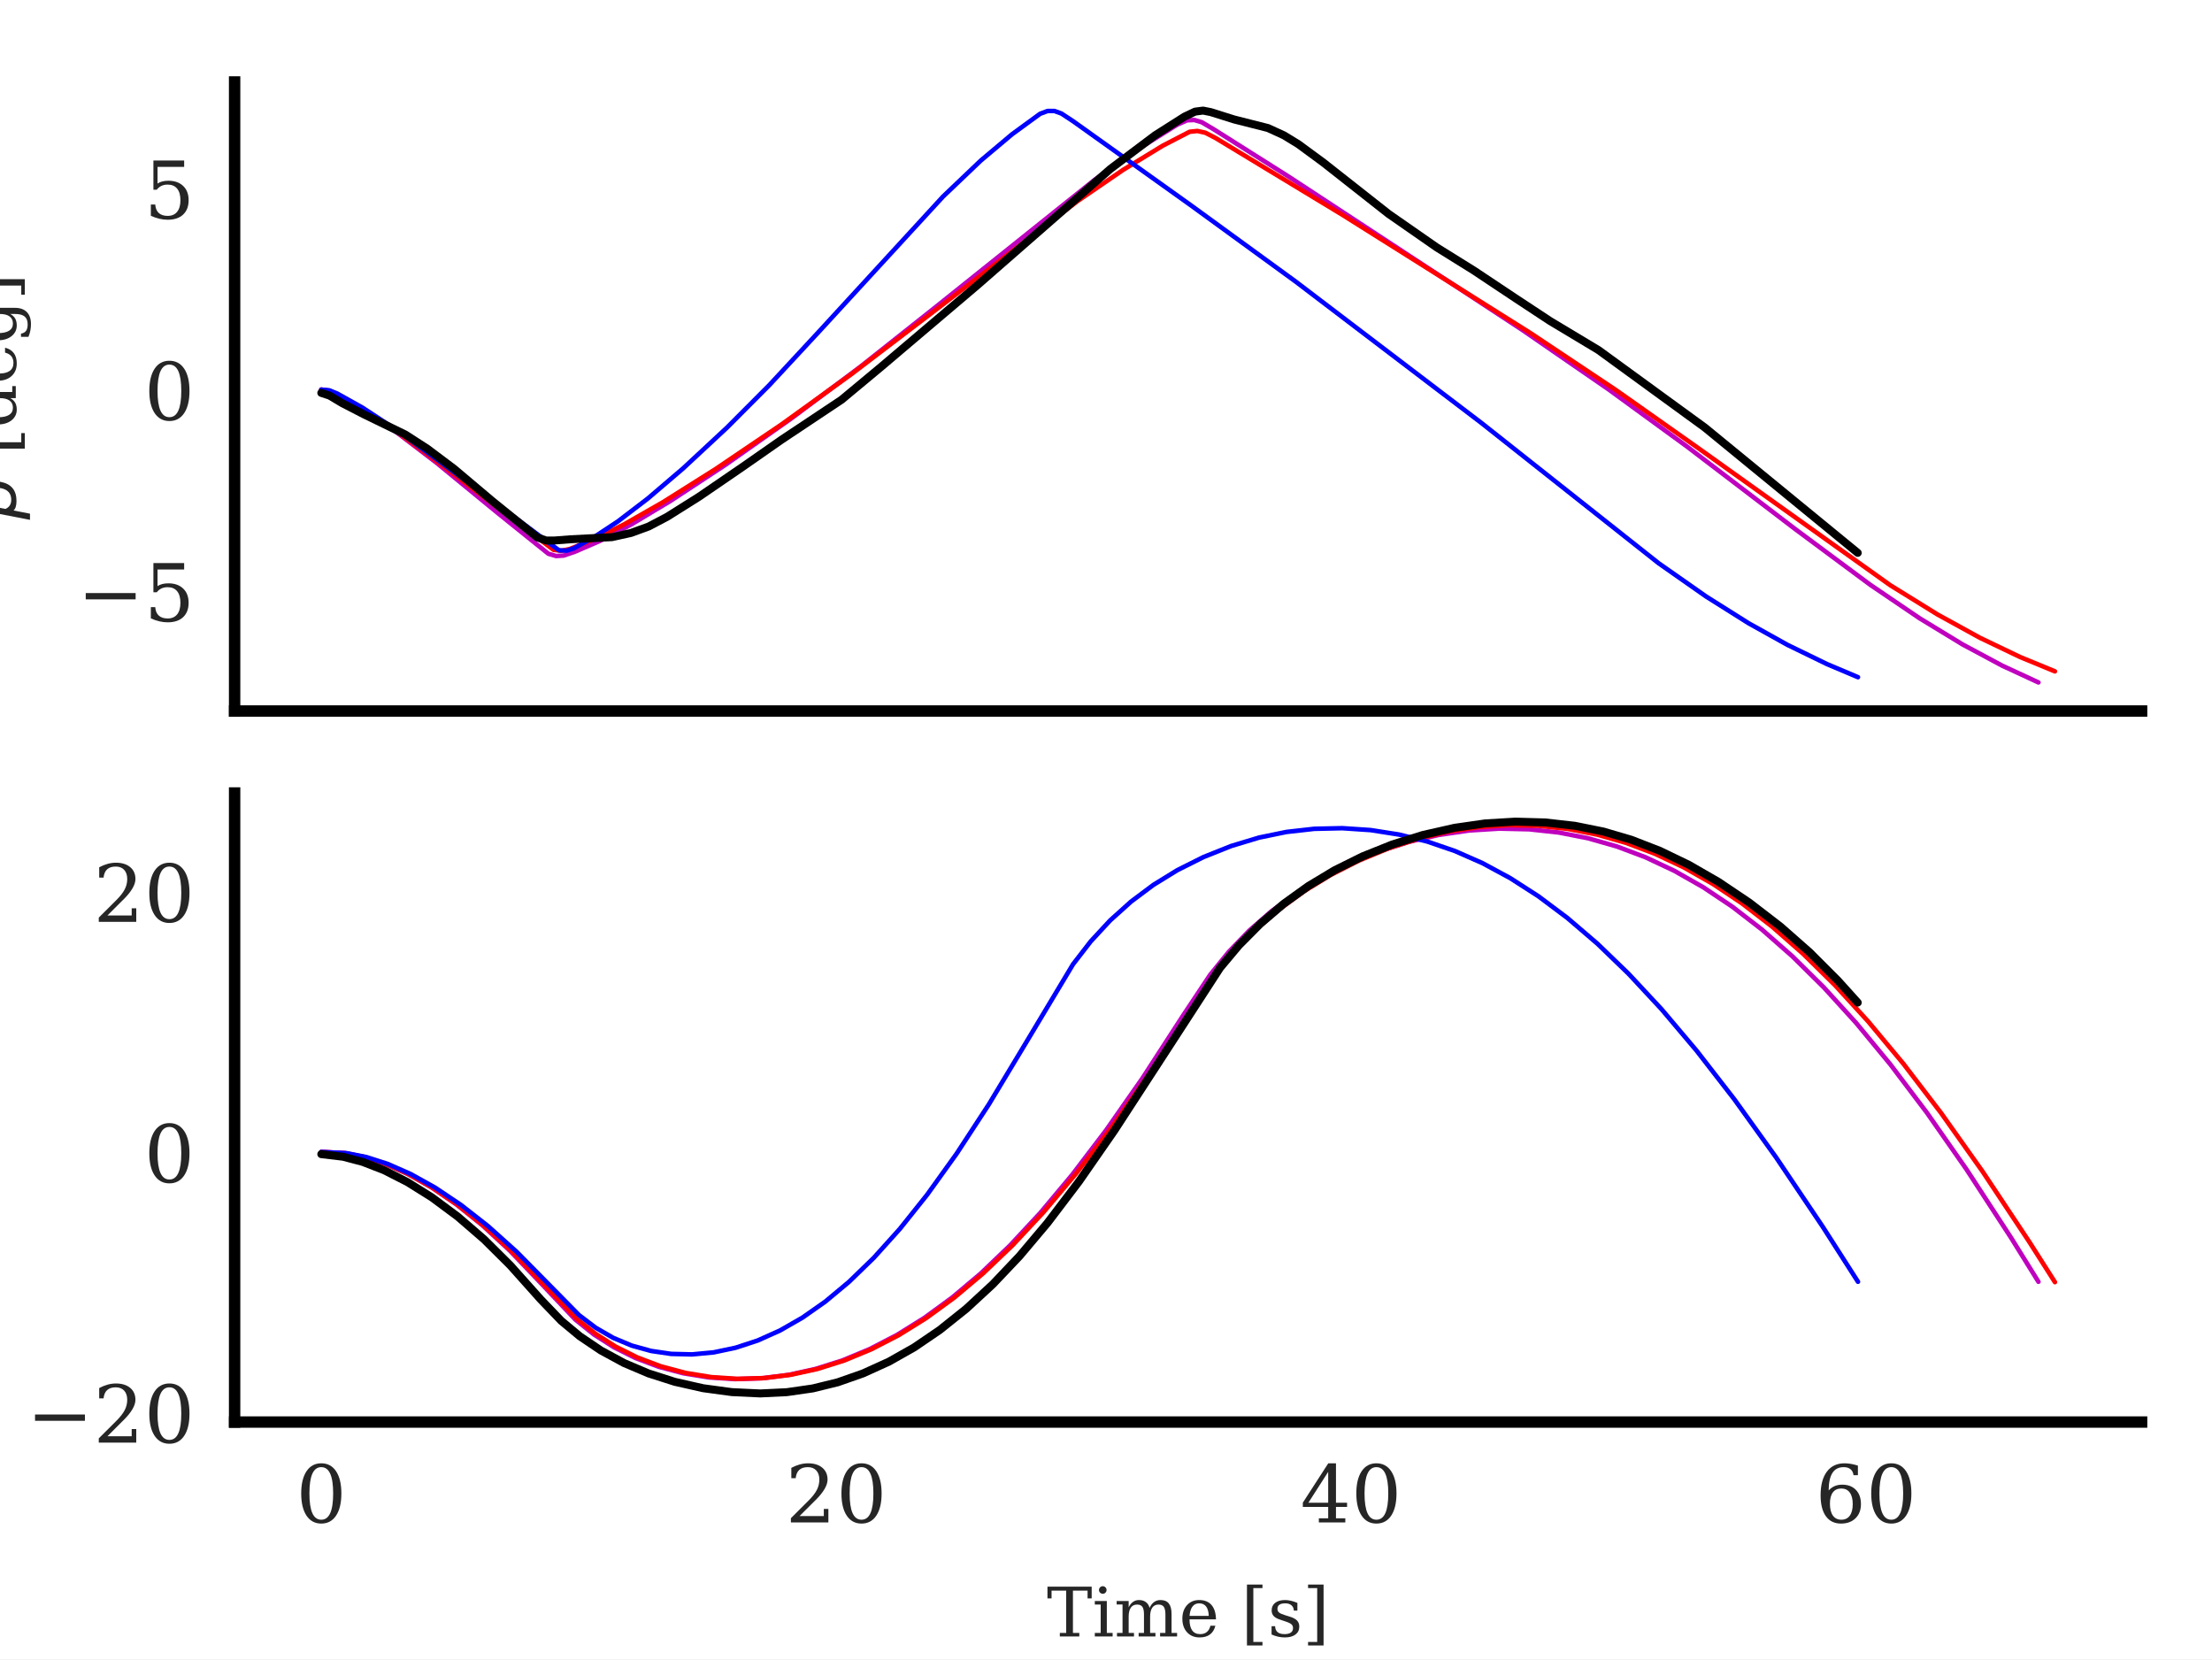
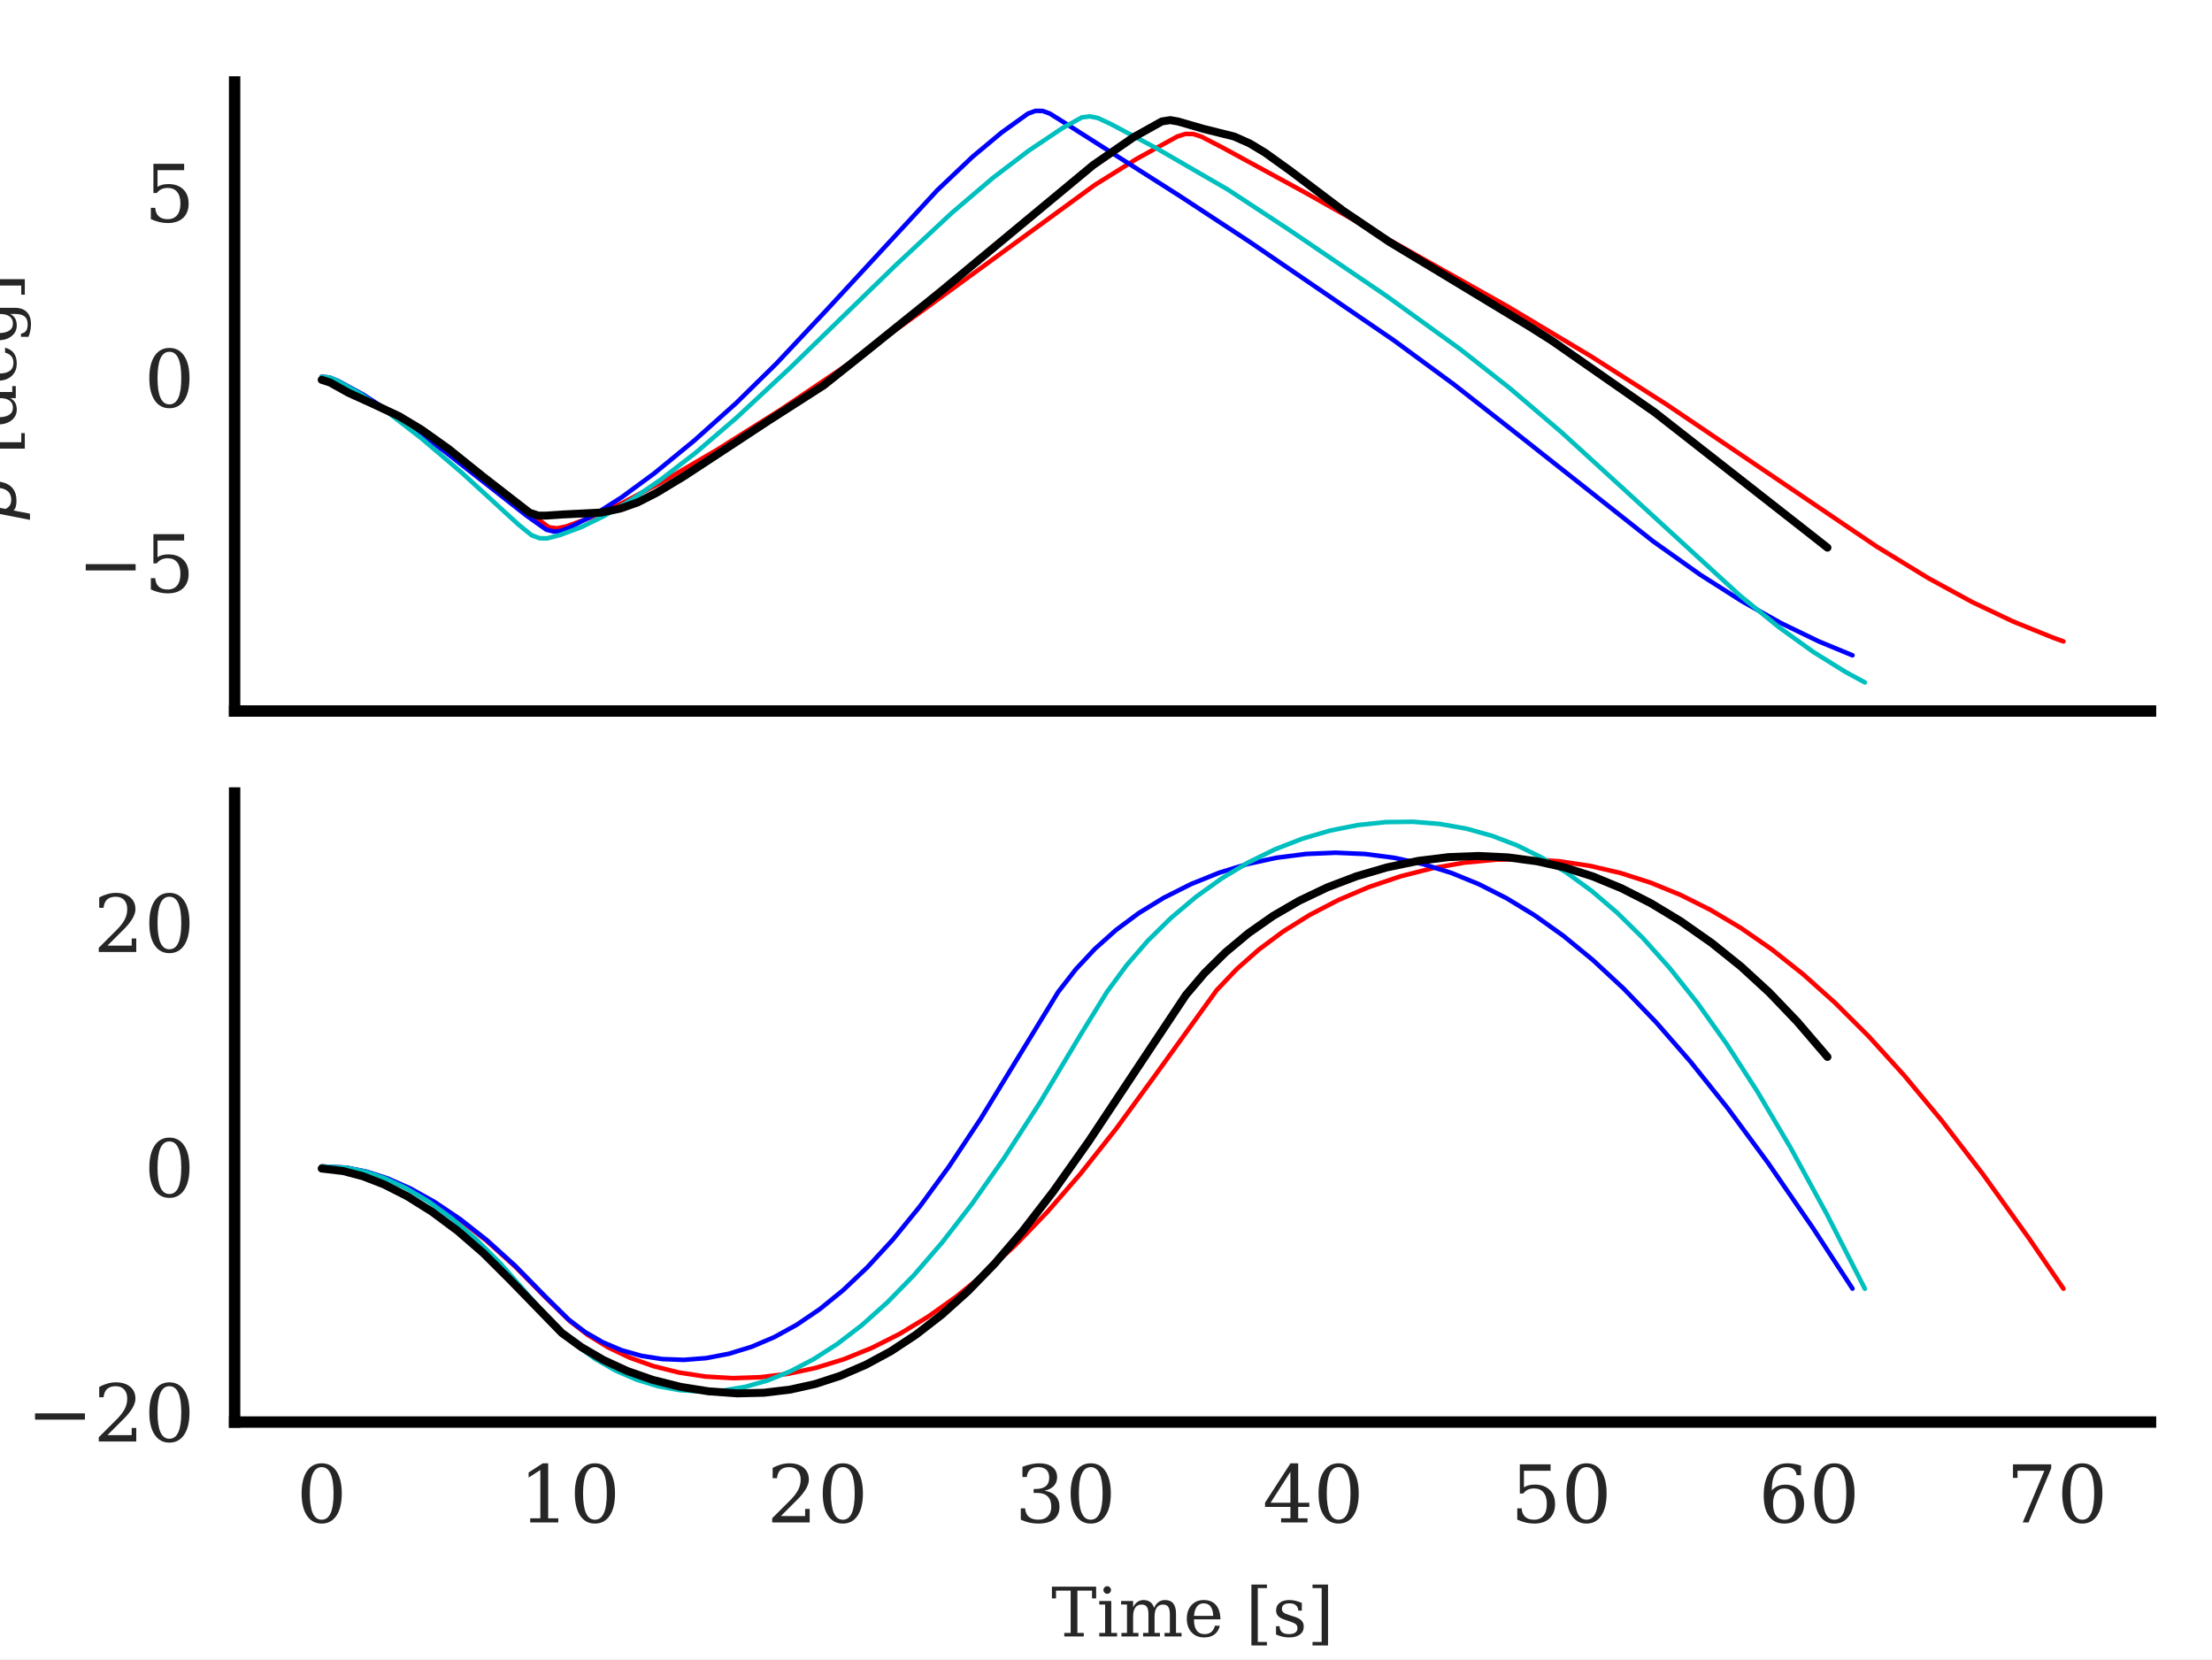
<svg xmlns="http://www.w3.org/2000/svg" xmlns:xlink="http://www.w3.org/1999/xlink" width="194.31pt" height="145.749pt" viewBox="0 0 194.31 145.749" version="1.1">
  <defs>
    <style type="text/css">*{stroke-linejoin: round; stroke-linecap: butt}</style>
  </defs>
  <g id="figure_1">
    <g id="patch_1">
      <path d="M 0 145.749  L 194.31 145.749  L 194.31 0  L 0 0  z " style="fill: #ffffff" />
    </g>
    <g id="axes_1">
      <g id="patch_2">
-         <path d="M 20.61 62.454  L 188.127 62.454  L 188.127 7.2  L 20.61 7.2  z " style="fill: #ffffff" />
+         <path d="M 20.61 62.454  L 188.91 62.454  L 188.91 7.2  L 20.61 7.2  z " style="fill: #ffffff" />
      </g>
      <g id="matplotlib.axis_1">
        <g id="xtick_1">
          <g id="line2d_1" />
        </g>
        <g id="xtick_2">
          <g id="line2d_2" />
        </g>
        <g id="xtick_3">
          <g id="line2d_3" />
        </g>
        <g id="xtick_4">
          <g id="line2d_4" />
        </g>
+         <g id="xtick_5">
+           <g id="line2d_5" />
+         </g>
+         <g id="xtick_6">
+           <g id="line2d_6" />
+         </g>
+         <g id="xtick_7">
+           <g id="line2d_7" />
+         </g>
+         <g id="xtick_8">
+           <g id="line2d_8" />
+         </g>
      </g>
      <g id="matplotlib.axis_2">
        <g id="ytick_1">
-           <g id="line2d_5" />
+           <g id="line2d_9" />
          <g id="text_1">
-             <g style="fill: #262626" transform="translate(6.790469 54.56415) scale(0.07 -0.07)">
+             <g style="fill: #262626" transform="translate(6.790469 52.02227) scale(0.07 -0.07)">
              <defs>
                <path id="DejaVuSerif-2212" d="M 678 2259  L 4684 2259  L 4684 1753  L 678 1753  L 678 2259  z " transform="scale(0.015625)" />
                <path id="DejaVuSerif-35" d="M 3219 4666  L 3219 4153  L 1081 4153  L 1081 2816  Q 1244 2928 1461 2984  Q 1678 3041 1947 3041  Q 2703 3041 3140 2622  Q 3578 2203 3578 1478  Q 3578 738 3136 323  Q 2694 -91 1894 -91  Q 1572 -91 1234 -12  Q 897 66 544 225  L 544 1131  L 897 1131  Q 925 688 1179 453  Q 1434 219 1894 219  Q 2388 219 2653 544  Q 2919 869 2919 1478  Q 2919 2084 2655 2407  Q 2391 2731 1894 2731  Q 1613 2731 1398 2631  Q 1184 2531 1019 2322  L 750 2322  L 750 4666  L 3219 4666  z " transform="scale(0.015625)" />
              </defs>
              <use xlink:href="#DejaVuSerif-2212" />
              <use xlink:href="#DejaVuSerif-35" x="83.789" />
            </g>
          </g>
        </g>
        <g id="ytick_2">
-           <g id="line2d_6" />
+           <g id="line2d_10" />
          <g id="text_2">
-             <g style="fill: #262626" transform="translate(12.65625 36.88309) scale(0.07 -0.07)">
+             <g style="fill: #262626" transform="translate(12.65625 35.75789) scale(0.07 -0.07)">
              <defs>
                <path id="DejaVuSerif-30" d="M 2034 219  Q 2513 219 2750 744  Q 2988 1269 2988 2328  Q 2988 3391 2750 3916  Q 2513 4441 2034 4441  Q 1556 4441 1318 3916  Q 1081 3391 1081 2328  Q 1081 1269 1318 744  Q 1556 219 2034 219  z M 2034 -91  Q 1275 -91 848 546  Q 422 1184 422 2328  Q 422 3475 848 4112  Q 1275 4750 2034 4750  Q 2797 4750 3222 4112  Q 3647 3475 3647 2328  Q 3647 1184 3222 546  Q 2797 -91 2034 -91  z " transform="scale(0.015625)" />
              </defs>
              <use xlink:href="#DejaVuSerif-30" />
            </g>
          </g>
        </g>
        <g id="ytick_3">
-           <g id="line2d_7" />
+           <g id="line2d_11" />
          <g id="text_3">
-             <g style="fill: #262626" transform="translate(12.65625 19.20203) scale(0.07 -0.07)">
+             <g style="fill: #262626" transform="translate(12.65625 19.4935) scale(0.07 -0.07)">
              <use xlink:href="#DejaVuSerif-35" />
            </g>
          </g>
        </g>
        <g id="text_4">
          <g style="fill: #262626" transform="translate(1.410469 45.65718) rotate(-90) scale(0.06 -0.06)">
            <defs>
              <path id="DejaVuSans-Oblique-3b2" d="M 872 216  L 572 -1331  L -6 -1331  L 928 3478  Q 1206 4903 2538 4903  Q 3888 4903 3659 3700  Q 3503 2844 2894 2531  Q 3713 2250 3553 1416  Q 3272 -69 1759 -66  Q 1097 -63 872 216  z M 1019 966  Q 1259 422 1875 425  Q 2775 425 2966 1406  Q 3138 2288 1675 2219  L 1778 2750  Q 2909 2731 3106 3750  Q 3241 4438 2509 4434  Q 1691 4434 1503 3459  L 1019 966  z " transform="scale(0.015625)" />
              <path id="DejaVuSerif-20" transform="scale(0.015625)" />
              <path id="DejaVuSerif-5b" d="M 550 4863  L 2003 4863  L 2003 4531  L 1147 4531  L 1147 -513  L 2003 -513  L 2003 -844  L 550 -844  L 550 4863  z " transform="scale(0.015625)" />
              <path id="DejaVuSerif-64" d="M 3359 331  L 3909 331  L 3909 0  L 2784 0  L 2784 519  Q 2616 206 2355 57  Q 2094 -91 1709 -91  Q 1097 -91 708 395  Q 319 881 319 1663  Q 319 2444 706 2928  Q 1094 3413 1709 3413  Q 2094 3413 2355 3264  Q 2616 3116 2784 2803  L 2784 4531  L 2241 4531  L 2241 4863  L 3359 4863  L 3359 331  z M 2784 1497  L 2784 1825  Q 2784 2422 2554 2737  Q 2325 3053 1888 3053  Q 1444 3053 1217 2703  Q 991 2353 991 1663  Q 991 975 1217 622  Q 1444 269 1888 269  Q 2325 269 2554 583  Q 2784 897 2784 1497  z " transform="scale(0.015625)" />
              <path id="DejaVuSerif-65" d="M 3469 1600  L 991 1600  L 991 1575  Q 991 903 1244 561  Q 1497 219 1991 219  Q 2369 219 2611 417  Q 2853 616 2950 1006  L 3413 1006  Q 3275 459 2904 184  Q 2534 -91 1931 -91  Q 1203 -91 761 389  Q 319 869 319 1663  Q 319 2450 753 2931  Q 1188 3413 1894 3413  Q 2647 3413 3050 2948  Q 3453 2484 3469 1600  z M 2791 1931  Q 2772 2513 2545 2808  Q 2319 3103 1894 3103  Q 1497 3103 1269 2806  Q 1041 2509 991 1931  L 2791 1931  z " transform="scale(0.015625)" />
              <path id="DejaVuSerif-67" d="M 3359 2988  L 3359 72  Q 3359 -644 2965 -1033  Q 2572 -1422 1844 -1422  Q 1516 -1422 1216 -1362  Q 916 -1303 641 -1184  L 641 -488  L 941 -488  Q 997 -813 1206 -963  Q 1416 -1113 1806 -1113  Q 2313 -1113 2548 -827  Q 2784 -541 2784 72  L 2784 519  Q 2616 206 2355 57  Q 2094 -91 1709 -91  Q 1097 -91 708 395  Q 319 881 319 1663  Q 319 2444 706 2928  Q 1094 3413 1709 3413  Q 2094 3413 2355 3264  Q 2616 3116 2784 2803  L 2784 3322  L 3909 3322  L 3909 2988  L 3359 2988  z M 2784 1825  Q 2784 2422 2554 2737  Q 2325 3053 1888 3053  Q 1444 3053 1217 2703  Q 991 2353 991 1663  Q 991 975 1217 622  Q 1444 269 1888 269  Q 2325 269 2554 583  Q 2784 897 2784 1497  L 2784 1825  z " transform="scale(0.015625)" />
              <path id="DejaVuSerif-5d" d="M 1947 4863  L 1947 -844  L 494 -844  L 494 -513  L 1350 -513  L 1350 4531  L 494 4531  L 494 4863  L 1947 4863  z " transform="scale(0.015625)" />
            </defs>
            <use xlink:href="#DejaVuSans-Oblique-3b2" transform="translate(0 0.390625)" />
            <use xlink:href="#DejaVuSerif-20" transform="translate(63.81836 0.390625)" />
            <use xlink:href="#DejaVuSerif-5b" transform="translate(95.60547 0.390625)" />
            <use xlink:href="#DejaVuSerif-64" transform="translate(134.6191 0.390625)" />
            <use xlink:href="#DejaVuSerif-65" transform="translate(198.6328 0.390625)" />
            <use xlink:href="#DejaVuSerif-67" transform="translate(257.8125 0.390625)" />
            <use xlink:href="#DejaVuSerif-5d" transform="translate(321.8262 0.390625)" />
          </g>
        </g>
      </g>
-       <g id="line2d_8">
-         <path d="M 28.224 34.224  L 28.925 34.335  L 29.762 34.719  L 32.001 36.032  L 34.783 37.933  L 38.356 40.657  L 43.716 45.054  L 48.171 48.639  L 48.849 48.839  L 49.505 48.8  L 50.477 48.473  L 52.694 47.516  L 55.43 46.078  L 58.981 43.947  L 63.752 40.811  L 69.542 36.735  L 75.602 32.195  L 82.251 26.925  L 96.182 15.775  L 100.026 13.063  L 103.419 10.946  L 104.278 10.567  L 104.911 10.538  L 105.567 10.737  L 106.585 11.335  L 113.324 15.593  L 133.722 28.977  L 141.298 34.197  L 148.151 39.191  L 157.717 46.487  L 164.298 51.372  L 168.617 54.302  L 172.394 56.602  L 175.877 58.467  L 179.065 59.943  L 179.065 59.943  " clip-path="url(#pccfdd4df72)" style="fill: none; stroke: #bf00bf; stroke-width: 0.4; stroke-linecap: round" />
-       </g>
-       <g id="line2d_9">
-         <path d="M 28.224 34.224  L 28.948 34.332  L 29.74 34.691  L 32.046 36.033  L 35.009 38.029  L 39.034 41.029  L 48.623 48.296  L 49.301 48.377  L 50.025 48.23  L 52.173 47.373  L 54.797 46.077  L 58.212 44.127  L 62.848 41.209  L 68.637 37.293  L 74.788 32.863  L 81.708 27.592  L 94.644 17.671  L 98.647 14.929  L 102.13 12.803  L 104.504 11.574  L 105.183 11.505  L 105.884 11.659  L 106.788 12.127  L 117.937 18.879  L 134.514 29.303  L 141.954 34.264  L 149.101 39.304  L 166.039 51.4  L 170.2 53.975  L 173.932 56.027  L 177.46 57.714  L 180.513 58.971  L 180.513 58.971  " clip-path="url(#pccfdd4df72)" style="fill: none; stroke: #ff0000; stroke-width: 0.4; stroke-linecap: round" />
-       </g>
-       <g id="line2d_10">
-         <path d="M 28.224 34.224  L 28.925 34.284  L 29.627 34.57  L 31.843 35.808  L 34.692 37.673  L 38.695 40.588  L 49.098 48.337  L 49.754 48.37  L 50.387 48.174  L 52.06 47.26  L 54.277 45.8  L 56.9 43.795  L 59.998 41.151  L 63.865 37.555  L 67.574 33.834  L 72.007 29.055  L 82.839 17.266  L 86.164 14.097  L 88.9 11.795  L 91.365 9.996  L 92.021 9.75  L 92.631 9.751  L 93.242 9.973  L 94.26 10.643  L 104.595 18.022  L 113.821 24.737  L 130.149 37.163  L 145.708 49.479  L 149.869 52.393  L 153.601 54.743  L 157.016 56.644  L 160.498 58.336  L 163.212 59.482  L 163.212 59.482  " clip-path="url(#pccfdd4df72)" style="fill: none; stroke: #0000ff; stroke-width: 0.4; stroke-linecap: round" />
+       <g id="line2d_12">
+         <path d="M 28.26 33.098  L 29 33.21  L 29.85 33.59  L 32.201 34.907  L 35.207 36.858  L 39.301 39.802  L 48.229 46.324  L 48.926 46.408  L 49.71 46.252  L 51.865 45.465  L 54.566 44.234  L 58.159 42.333  L 62.971 39.52  L 68.611 35.966  L 74.426 32.04  L 80.719 27.514  L 96.18 16.241  L 99.838 13.959  L 103.41 11.993  L 104.128 11.764  L 104.825 11.773  L 105.544 12.006  L 107.417 12.977  L 114.603 16.89  L 132.437 26.92  L 139.82 31.334  L 146.374 35.513  L 153.756 40.501  L 164.862 48.014  L 169.392 50.783  L 173.246 52.884  L 176.817 54.582  L 180.302 55.993  L 181.26 56.339  L 181.26 56.339  " clip-path="url(#p887fe03a54)" style="fill: none; stroke: #ff0000; stroke-width: 0.4; stroke-linecap: round" />
+       </g>
+       <g id="line2d_13">
+         <path d="M 28.26 33.098  L 28.957 33.159  L 29.697 33.461  L 31.918 34.671  L 34.728 36.484  L 38.974 39.585  L 46.269 45.306  L 47.989 46.523  L 48.664 46.692  L 49.296 46.628  L 50.189 46.261  L 52.192 45.217  L 54.587 43.695  L 57.462 41.585  L 60.99 38.695  L 64.67 35.401  L 68.198 31.935  L 72.466 27.388  L 82.33 16.712  L 85.423 13.777  L 87.992 11.634  L 90.3 9.979  L 90.954 9.739  L 91.585 9.743  L 92.217 9.975  L 93.589 10.832  L 103.606 17.196  L 109.703 21.196  L 122.399 29.868  L 127.69 33.747  L 133.7 38.456  L 145.22 47.55  L 149.379 50.499  L 153.038 52.823  L 156.435 54.727  L 159.767 56.339  L 162.728 57.562  L 162.728 57.562  " clip-path="url(#p887fe03a54)" style="fill: none; stroke: #0000ff; stroke-width: 0.4; stroke-linecap: round" />
+       </g>
+       <g id="line2d_14">
+         <path d="M 28.26 33.098  L 28.935 33.159  L 29.654 33.46  L 31.701 34.624  L 34.118 36.26  L 37.014 38.496  L 40.564 41.52  L 45.55 46.083  L 46.704 47.016  L 47.401 47.278  L 48.055 47.291  L 49.187 46.995  L 51.06 46.302  L 53.085 45.311  L 55.437 43.918  L 58.072 42.108  L 61.142 39.742  L 64.692 36.697  L 69.439 32.281  L 78.628 23.342  L 83.615 18.696  L 87.23 15.618  L 90.344 13.249  L 93.327 11.252  L 95.048 10.306  L 95.744 10.222  L 96.441 10.366  L 97.552 10.883  L 101.537 12.994  L 107.852 16.649  L 113.057 20.066  L 121.832 26.024  L 128.278 30.68  L 132.612 34.089  L 137.141 37.948  L 142.367 42.713  L 152.842 52.312  L 156.304 55.122  L 159.309 57.28  L 162.097 59.01  L 163.817 59.943  L 163.817 59.943  " clip-path="url(#p887fe03a54)" style="fill: none; stroke: #00bfbf; stroke-width: 0.4; stroke-linecap: round" />
      </g>
      <g id="patch_3">
        <path d="M 20.61 62.454  L 20.61 7.2  " style="fill: none; stroke: #000000; stroke-linejoin: miter; stroke-linecap: square" />
      </g>
      <g id="patch_4">
-         <path d="M 20.61 62.454  L 188.127 62.454  " style="fill: none; stroke: #000000; stroke-linejoin: miter; stroke-linecap: square" />
+         <path d="M 20.61 62.454  L 188.91 62.454  " style="fill: none; stroke: #000000; stroke-linejoin: miter; stroke-linecap: square" />
      </g>
      <g id="legend_1" />
-       <g id="line2d_11">
-         <path d="M 28.224 34.511  L 28.948 34.748  L 30.079 35.422  L 31.978 36.401  L 35.597 38.162  L 37.519 39.401  L 39.894 41.185  L 43.263 44.027  L 47.198 47.205  L 47.967 47.475  L 48.668 47.479  L 50.093 47.37  L 53.757 47.182  L 55.43 46.813  L 56.99 46.242  L 58.596 45.398  L 61.4 43.635  L 65.267 40.987  L 68.637 38.635  L 73.929 35.111  L 77.48 32.156  L 85.892 25.019  L 97.539 14.84  L 101.474 11.881  L 104.052 10.244  L 104.979 9.805  L 105.68 9.713  L 106.359 9.848  L 108.417 10.495  L 111.379 11.245  L 112.781 11.886  L 114.048 12.661  L 116.241 14.273  L 121.985 18.794  L 126.214 21.736  L 129.471 23.763  L 133.157 26.217  L 136.165 28.199  L 140.417 30.751  L 149.756 37.553  L 163.122 48.505  L 163.19 48.563  L 163.19 48.563  " clip-path="url(#pccfdd4df72)" style="fill: none; stroke: #000000; stroke-width: 0.7; stroke-linecap: round" />
+       <g id="line2d_15">
+         <path d="M 28.26 33.363  L 29 33.601  L 30.59 34.494  L 32.681 35.444  L 35.076 36.567  L 37.014 37.731  L 39.388 39.419  L 42.415 41.852  L 46.508 45.029  L 47.271 45.288  L 47.967 45.289  L 49.448 45.189  L 52.824 45.021  L 54.5 44.667  L 56.025 44.126  L 57.658 43.293  L 60.031 41.864  L 64.147 39.166  L 67.522 36.945  L 72.357 33.849  L 75.841 31.076  L 82.613 25.628  L 96.028 14.501  L 99.577 12.052  L 102.06 10.668  L 102.8 10.551  L 103.475 10.669  L 105.74 11.324  L 108.418 11.992  L 109.79 12.604  L 111.118 13.405  L 113.318 14.984  L 118 18.522  L 122.072 21.267  L 126.013 23.636  L 134.376 28.695  L 136.357 29.949  L 145.351 36.212  L 158.242 46.306  L 160.529 48.104  L 160.529 48.104  " clip-path="url(#p887fe03a54)" style="fill: none; stroke: #000000; stroke-width: 0.7; stroke-linecap: round" />
      </g>
    </g>
    <g id="axes_2">
      <g id="patch_5">
-         <path d="M 20.61 124.909  L 188.127 124.909  L 188.127 69.654  L 20.61 69.654  z " style="fill: #ffffff" />
+         <path d="M 20.61 124.909  L 188.91 124.909  L 188.91 69.654  L 20.61 69.654  z " style="fill: #ffffff" />
      </g>
      <g id="matplotlib.axis_3">
-         <g id="xtick_5">
-           <g id="line2d_12" />
+         <g id="xtick_9">
+           <g id="line2d_16" />
          <g id="text_5">
-             <g style="fill: #262626" transform="translate(25.99753 133.7276) scale(0.07 -0.07)">
+             <g style="fill: #262626" transform="translate(26.03311 133.7276) scale(0.07 -0.07)">
              <use xlink:href="#DejaVuSerif-30" />
            </g>
          </g>
        </g>
-         <g id="xtick_6">
-           <g id="line2d_13" />
+         <g id="xtick_10">
+           <g id="line2d_17" />
          <g id="text_6">
-             <g style="fill: #262626" transform="translate(69.00028 133.7276) scale(0.07 -0.07)">
+             <g style="fill: #262626" transform="translate(45.58245 133.7276) scale(0.07 -0.07)">
+               <defs>
+                 <path id="DejaVuSerif-31" d="M 909 0  L 909 331  L 1722 331  L 1722 4213  L 781 3603  L 781 4013  L 1919 4750  L 2350 4750  L 2350 331  L 3163 331  L 3163 0  L 909 0  z " transform="scale(0.015625)" />
+               </defs>
+               <use xlink:href="#DejaVuSerif-31" />
+               <use xlink:href="#DejaVuSerif-30" x="63.623" />
+             </g>
+           </g>
+         </g>
+         <g id="xtick_11">
+           <g id="line2d_18" />
+           <g id="text_7">
+             <g style="fill: #262626" transform="translate(67.35866 133.7276) scale(0.07 -0.07)">
              <defs>
                <path id="DejaVuSerif-32" d="M 819 3553  L 469 3553  L 469 4384  Q 803 4563 1142 4656  Q 1481 4750 1806 4750  Q 2534 4750 2956 4397  Q 3378 4044 3378 3438  Q 3378 2753 2422 1800  Q 2347 1728 2309 1691  L 1131 513  L 3078 513  L 3078 1088  L 3444 1088  L 3444 0  L 434 0  L 434 341  L 1850 1753  Q 2319 2222 2519 2614  Q 2719 3006 2719 3438  Q 2719 3909 2473 4175  Q 2228 4441 1797 4441  Q 1350 4441 1106 4219  Q 863 3997 819 3553  z " transform="scale(0.015625)" />
              </defs>
              <use xlink:href="#DejaVuSerif-32" />
              <use xlink:href="#DejaVuSerif-30" x="63.623" />
            </g>
          </g>
        </g>
-         <g id="xtick_7">
-           <g id="line2d_14" />
-           <g id="text_7">
-             <g style="fill: #262626" transform="translate(114.2299 133.7276) scale(0.07 -0.07)">
+         <g id="xtick_12">
+           <g id="line2d_19" />
+           <g id="text_8">
+             <g style="fill: #262626" transform="translate(89.13487 133.7276) scale(0.07 -0.07)">
+               <defs>
+                 <path id="DejaVuSerif-33" d="M 622 4469  Q 988 4606 1323 4678  Q 1659 4750 1953 4750  Q 2638 4750 3022 4454  Q 3406 4159 3406 3634  Q 3406 3213 3140 2930  Q 2875 2647 2388 2547  Q 2963 2466 3280 2130  Q 3597 1794 3597 1259  Q 3597 606 3158 257  Q 2719 -91 1894 -91  Q 1528 -91 1179 -12  Q 831 66 488 225  L 488 1131  L 838 1131  Q 869 681 1141 450  Q 1413 219 1906 219  Q 2384 219 2661 495  Q 2938 772 2938 1253  Q 2938 1803 2653 2086  Q 2369 2369 1819 2369  L 1522 2369  L 1522 2688  L 1678 2688  Q 2225 2688 2498 2914  Q 2772 3141 2772 3597  Q 2772 4006 2547 4223  Q 2322 4441 1900 4441  Q 1478 4441 1245 4241  Q 1013 4041 972 3647  L 622 3647  L 622 4469  z " transform="scale(0.015625)" />
+               </defs>
+               <use xlink:href="#DejaVuSerif-33" />
+               <use xlink:href="#DejaVuSerif-30" x="63.623" />
+             </g>
+           </g>
+         </g>
+         <g id="xtick_13">
+           <g id="line2d_20" />
+           <g id="text_9">
+             <g style="fill: #262626" transform="translate(110.9111 133.7276) scale(0.07 -0.07)">
              <defs>
                <path id="DejaVuSerif-34" d="M 2234 1581  L 2234 4063  L 641 1581  L 2234 1581  z M 3609 0  L 1484 0  L 1484 331  L 2234 331  L 2234 1247  L 197 1247  L 197 1588  L 2241 4750  L 2859 4750  L 2859 1581  L 3750 1581  L 3750 1247  L 2859 1247  L 2859 331  L 3609 331  L 3609 0  z " transform="scale(0.015625)" />
              </defs>
              <use xlink:href="#DejaVuSerif-34" />
              <use xlink:href="#DejaVuSerif-30" x="63.623" />
            </g>
          </g>
        </g>
-         <g id="xtick_8">
-           <g id="line2d_15" />
-           <g id="text_8">
-             <g style="fill: #262626" transform="translate(159.4595 133.7276) scale(0.07 -0.07)">
+         <g id="xtick_14">
+           <g id="line2d_21" />
+           <g id="text_10">
+             <g style="fill: #262626" transform="translate(132.6873 133.7276) scale(0.07 -0.07)">
+               <use xlink:href="#DejaVuSerif-35" />
+               <use xlink:href="#DejaVuSerif-30" x="63.623" />
+             </g>
+           </g>
+         </g>
+         <g id="xtick_15">
+           <g id="line2d_22" />
+           <g id="text_11">
+             <g style="fill: #262626" transform="translate(154.4635 133.7276) scale(0.07 -0.07)">
              <defs>
                <path id="DejaVuSerif-36" d="M 2094 219  Q 2534 219 2771 542  Q 3009 866 3009 1472  Q 3009 2078 2771 2401  Q 2534 2725 2094 2725  Q 1647 2725 1412 2412  Q 1178 2100 1178 1509  Q 1178 888 1415 553  Q 1653 219 2094 219  z M 1075 2569  Q 1288 2803 1556 2918  Q 1825 3034 2163 3034  Q 2859 3034 3264 2615  Q 3669 2197 3669 1472  Q 3669 763 3233 336  Q 2797 -91 2069 -91  Q 1278 -91 853 498  Q 428 1088 428 2181  Q 428 3406 931 4078  Q 1434 4750 2350 4750  Q 2597 4750 2869 4703  Q 3141 4656 3425 4563  L 3425 3794  L 3072 3794  Q 3034 4109 2831 4275  Q 2628 4441 2284 4441  Q 1678 4441 1381 3981  Q 1084 3522 1075 2569  z " transform="scale(0.015625)" />
              </defs>
              <use xlink:href="#DejaVuSerif-36" />
              <use xlink:href="#DejaVuSerif-30" x="63.623" />
            </g>
          </g>
        </g>
-         <g id="text_9">
-           <g style="fill: #262626" transform="translate(91.95363 143.7425) scale(0.06 -0.06)">
+         <g id="xtick_16">
+           <g id="line2d_23" />
+           <g id="text_12">
+             <g style="fill: #262626" transform="translate(176.2397 133.7276) scale(0.07 -0.07)">
+               <defs>
+                 <path id="DejaVuSerif-37" d="M 3609 4347  L 1784 0  L 1319 0  L 3059 4153  L 903 4153  L 903 3578  L 538 3578  L 538 4666  L 3609 4666  L 3609 4347  z " transform="scale(0.015625)" />
+               </defs>
+               <use xlink:href="#DejaVuSerif-37" />
+               <use xlink:href="#DejaVuSerif-30" x="63.623" />
+             </g>
+           </g>
+         </g>
+         <g id="text_13">
+           <g style="fill: #262626" transform="translate(92.34498 143.7425) scale(0.06 -0.06)">
            <defs>
              <path id="DejaVuSerif-54" d="M 1222 0  L 1222 331  L 1819 331  L 1819 4294  L 447 4294  L 447 3566  L 63 3566  L 63 4666  L 4206 4666  L 4206 3566  L 3822 3566  L 3822 4294  L 2450 4294  L 2450 331  L 3047 331  L 3047 0  L 1222 0  z " transform="scale(0.015625)" />
              <path id="DejaVuSerif-69" d="M 622 4353  Q 622 4497 726 4603  Q 831 4709 978 4709  Q 1122 4709 1226 4603  Q 1331 4497 1331 4353  Q 1331 4206 1228 4103  Q 1125 4000 978 4000  Q 831 4000 726 4103  Q 622 4206 622 4353  z M 1356 331  L 1900 331  L 1900 0  L 231 0  L 231 331  L 781 331  L 781 2988  L 231 2988  L 231 3322  L 1356 3322  L 1356 331  z " transform="scale(0.015625)" />
              <path id="DejaVuSerif-6d" d="M 3316 2675  Q 3481 3041 3739 3227  Q 3997 3413 4341 3413  Q 4863 3413 5119 3089  Q 5375 2766 5375 2113  L 5375 331  L 5894 331  L 5894 0  L 4300 0  L 4300 331  L 4800 331  L 4800 2047  Q 4800 2556 4650 2772  Q 4500 2988 4153 2988  Q 3769 2988 3567 2697  Q 3366 2406 3366 1850  L 3366 331  L 3866 331  L 3866 0  L 2291 0  L 2291 331  L 2791 331  L 2791 2069  Q 2791 2566 2641 2777  Q 2491 2988 2144 2988  Q 1759 2988 1557 2697  Q 1356 2406 1356 1850  L 1356 331  L 1856 331  L 1856 0  L 263 0  L 263 331  L 781 331  L 781 2994  L 231 2994  L 231 3322  L 1356 3322  L 1356 2731  Q 1516 3063 1762 3238  Q 2009 3413 2322 3413  Q 2709 3413 2968 3220  Q 3228 3028 3316 2675  z " transform="scale(0.015625)" />
              <path id="DejaVuSerif-73" d="M 359 184  L 359 959  L 691 959  Q 703 588 923 403  Q 1144 219 1575 219  Q 1963 219 2166 364  Q 2369 509 2369 788  Q 2369 1006 2220 1140  Q 2072 1275 1594 1428  L 1178 1569  Q 750 1706 558 1912  Q 366 2119 366 2438  Q 366 2894 700 3153  Q 1034 3413 1625 3413  Q 1888 3413 2178 3344  Q 2469 3275 2778 3144  L 2778 2419  L 2447 2419  Q 2434 2741 2221 2922  Q 2009 3103 1644 3103  Q 1281 3103 1095 2975  Q 909 2847 909 2591  Q 909 2381 1050 2254  Q 1191 2128 1613 1997  L 2069 1856  Q 2541 1709 2748 1489  Q 2956 1269 2956 922  Q 2956 450 2595 179  Q 2234 -91 1600 -91  Q 1278 -91 972 -22  Q 666 47 359 184  z " transform="scale(0.015625)" />
            </defs>
            <use xlink:href="#DejaVuSerif-54" />
            <use xlink:href="#DejaVuSerif-69" x="66.699" />
            <use xlink:href="#DejaVuSerif-6d" x="98.682" />
            <use xlink:href="#DejaVuSerif-65" x="193.506" />
            <use xlink:href="#DejaVuSerif-20" x="252.686" />
            <use xlink:href="#DejaVuSerif-5b" x="284.473" />
            <use xlink:href="#DejaVuSerif-73" x="323.486" />
            <use xlink:href="#DejaVuSerif-5d" x="374.805" />
          </g>
        </g>
      </g>
      <g id="matplotlib.axis_4">
        <g id="ytick_4">
-           <g id="line2d_16" />
-           <g id="text_10">
-             <g style="fill: #262626" transform="translate(2.336719 126.7165) scale(0.07 -0.07)">
+           <g id="line2d_24" />
+           <g id="text_14">
+             <g style="fill: #262626" transform="translate(2.336719 126.6167) scale(0.07 -0.07)">
              <use xlink:href="#DejaVuSerif-2212" />
              <use xlink:href="#DejaVuSerif-32" x="83.789" />
              <use xlink:href="#DejaVuSerif-30" x="147.412" />
            </g>
          </g>
        </g>
        <g id="ytick_5">
-           <g id="line2d_17" />
-           <g id="text_11">
-             <g style="fill: #262626" transform="translate(12.65625 103.8448) scale(0.07 -0.07)">
+           <g id="line2d_25" />
+           <g id="text_15">
+             <g style="fill: #262626" transform="translate(12.65625 105.12) scale(0.07 -0.07)">
              <use xlink:href="#DejaVuSerif-30" />
            </g>
          </g>
        </g>
        <g id="ytick_6">
-           <g id="line2d_18" />
-           <g id="text_12">
-             <g style="fill: #262626" transform="translate(8.2025 80.97314) scale(0.07 -0.07)">
+           <g id="line2d_26" />
+           <g id="text_16">
+             <g style="fill: #262626" transform="translate(8.2025 83.62323) scale(0.07 -0.07)">
              <use xlink:href="#DejaVuSerif-32" />
              <use xlink:href="#DejaVuSerif-30" x="63.623" />
            </g>
          </g>
        </g>
-         <g id="text_13">
+         <g id="text_17">
          <g style="fill: #262626" transform="translate(-3.043281 108.1716) rotate(-90) scale(0.06 -0.06)">
            <defs>
              <path id="DejaVuSans-Oblique-3c8" d="M 1591 -78  Q 891 38 616 341  Q 278 713 425 1472  L 819 3500  L 1400 3500  L 1009 1494  Q 900 922 1119 684  Q 1313 478 1691 434  L 2284 3500  L 2856 3500  L 2263 438  Q 2681 481 2928 688  Q 3247 950 3353 1497  L 3741 3500  L 4322 3500  L 3928 1475  Q 3775 688 3300 344  Q 2872 34 2163 -75  L 1919 -1331  L 1347 -1331  L 1591 -78  z " transform="scale(0.015625)" />
            </defs>
            <use xlink:href="#DejaVuSans-Oblique-3c8" transform="translate(0 0.015625)" />
            <use xlink:href="#DejaVuSerif-20" transform="translate(65.9668 0.015625)" />
            <use xlink:href="#DejaVuSerif-5b" transform="translate(97.75391 0.015625)" />
            <use xlink:href="#DejaVuSerif-64" transform="translate(136.7676 0.015625)" />
            <use xlink:href="#DejaVuSerif-65" transform="translate(200.7812 0.015625)" />
            <use xlink:href="#DejaVuSerif-67" transform="translate(259.9609 0.015625)" />
            <use xlink:href="#DejaVuSerif-5d" transform="translate(323.9746 0.015625)" />
          </g>
        </g>
      </g>
-       <g id="line2d_19">
-         <path d="M 28.224 101.185  L 30.305 101.295  L 32.001 101.633  L 33.833 102.229  L 35.8 103.107  L 37.881 104.282  L 40.075 105.78  L 42.381 107.631  L 44.778 109.844  L 47.289 112.469  L 50.545 115.912  L 52.173 117.217  L 53.937 118.343  L 55.837 119.29  L 57.872 120.055  L 60.021 120.624  L 62.26 120.987  L 64.566 121.136  L 66.918 121.063  L 69.27 120.767  L 71.645 120.243  L 74.019 119.49  L 76.394 118.501  L 78.791 117.26  L 81.211 115.752  L 83.653 113.966  L 86.141 111.871  L 88.719 109.402  L 91.388 106.533  L 94.192 103.182  L 97.154 99.29  L 100.366 94.697  L 103.939 89.185  L 106.313 85.616  L 107.942 83.606  L 109.728 81.752  L 111.673 80.053  L 113.799 78.493  L 116.106 77.077  L 118.548 75.839  L 121.103 74.792  L 123.727 73.955  L 126.395 73.336  L 129.064 72.946  L 131.71 72.782  L 134.333 72.843  L 136.934 73.126  L 139.489 73.627  L 142.022 74.348  L 144.555 75.302  L 147.088 76.495  L 149.621 77.934  L 152.176 79.643  L 154.777 81.651  L 157.445 83.996  L 160.204 86.723  L 163.054 89.856  L 166.062 93.5  L 169.273 97.747  L 172.756 102.731  L 176.645 108.697  L 179.065 112.587  L 179.065 112.587  " clip-path="url(#pa5852ac066)" style="fill: none; stroke: #bf00bf; stroke-width: 0.4; stroke-linecap: round" />
-       </g>
-       <g id="line2d_20">
-         <path d="M 28.224 101.185  L 30.328 101.294  L 32.024 101.633  L 33.855 102.228  L 35.823 103.104  L 37.926 104.288  L 40.142 105.792  L 42.472 107.646  L 44.914 109.878  L 47.492 112.541  L 50.658 115.839  L 52.309 117.155  L 54.073 118.28  L 55.995 119.239  L 58.053 120.015  L 60.224 120.594  L 62.486 120.964  L 64.793 121.115  L 67.122 121.047  L 69.474 120.755  L 71.826 120.239  L 74.178 119.497  L 76.552 118.512  L 78.949 117.274  L 81.369 115.771  L 83.834 113.973  L 86.344 111.864  L 88.945 109.385  L 91.659 106.483  L 94.508 103.104  L 97.561 99.132  L 100.886 94.431  L 104.64 88.724  L 106.811 85.559  L 108.484 83.53  L 110.339 81.632  L 112.352 79.892  L 114.545 78.29  L 116.897 76.849  L 119.385 75.584  L 121.985 74.512  L 124.631 73.662  L 127.3 73.038  L 129.946 72.645  L 132.569 72.479  L 135.17 72.535  L 137.748 72.812  L 140.303 73.311  L 142.836 74.033  L 145.369 74.988  L 147.902 76.182  L 150.457 77.635  L 153.036 79.359  L 155.659 81.382  L 158.373 83.761  L 161.177 86.52  L 164.094 89.707  L 167.192 93.426  L 170.517 97.771  L 174.158 102.904  L 178.274 109.103  L 180.513 112.62  L 180.513 112.62  " clip-path="url(#pa5852ac066)" style="fill: none; stroke: #ff0000; stroke-width: 0.4; stroke-linecap: round" />
-       </g>
-       <g id="line2d_21">
-         <path d="M 28.224 101.185  L 30.463 101.294  L 32.182 101.634  L 34.059 102.237  L 36.072 103.124  L 38.22 104.317  L 40.482 105.831  L 42.879 107.707  L 45.389 109.96  L 48.012 112.619  L 50.862 115.515  L 52.332 116.628  L 53.87 117.514  L 55.498 118.195  L 57.194 118.664  L 58.958 118.923  L 60.79 118.968  L 62.689 118.789  L 64.612 118.384  L 66.557 117.747  L 68.524 116.865  L 70.491 115.737  L 72.504 114.325  L 74.585 112.59  L 76.756 110.484  L 79.04 107.949  L 81.437 104.949  L 84.038 101.33  L 86.865 97.004  L 90.099 91.635  L 94.26 84.698  L 95.82 82.681  L 97.516 80.851  L 99.348 79.202  L 101.315 77.729  L 103.419 76.434  L 105.725 75.279  L 108.168 74.306  L 110.61 73.569  L 113.007 73.076  L 115.45 72.801  L 117.915 72.746  L 120.402 72.913  L 122.89 73.303  L 125.378 73.919  L 127.797 74.748  L 130.217 75.811  L 132.66 77.13  L 135.147 78.73  L 137.68 80.628  L 140.326 82.895  L 143.062 85.537  L 145.957 88.648  L 149.033 92.286  L 152.357 96.57  L 156.021 101.666  L 160.114 107.75  L 163.212 112.586  L 163.212 112.586  " clip-path="url(#pa5852ac066)" style="fill: none; stroke: #0000ff; stroke-width: 0.4; stroke-linecap: round" />
+       <g id="line2d_27">
+         <path d="M 28.26 102.461  L 30.351 102.57  L 32.071 102.914  L 33.944 103.521  L 35.969 104.417  L 38.125 105.62  L 40.389 107.141  L 42.763 109.005  L 45.267 111.26  L 47.946 113.981  L 50.036 116.024  L 51.648 117.267  L 53.412 118.346  L 55.328 119.258  L 57.418 120.004  L 59.64 120.559  L 61.97 120.913  L 64.365 121.053  L 66.804 120.972  L 69.243 120.67  L 71.682 120.145  L 74.121 119.393  L 76.56 118.407  L 79.02 117.17  L 81.503 115.67  L 84.007 113.893  L 86.577 111.794  L 89.233 109.331  L 91.999 106.456  L 94.917 103.095  L 98.053 99.137  L 101.515 94.397  L 106.872 86.98  L 108.636 85.125  L 110.574 83.412  L 112.708 81.825  L 115.038 80.37  L 117.564 79.057  L 120.243 77.916  L 123.008 76.98  L 125.817 76.263  L 128.648 75.769  L 131.457 75.505  L 134.223 75.467  L 136.967 75.651  L 139.667 76.055  L 142.346 76.682  L 145.002 77.534  L 147.637 78.613  L 150.272 79.934  L 152.929 81.515  L 155.629 83.385  L 158.373 85.559  L 161.204 88.09  L 164.144 91.021  L 167.236 94.424  L 170.546 98.403  L 174.161 103.104  L 178.255 108.804  L 181.26 113.194  L 181.26 113.194  " clip-path="url(#pb87b7482af)" style="fill: none; stroke: #ff0000; stroke-width: 0.4; stroke-linecap: round" />
+       </g>
+       <g id="line2d_28">
+         <path d="M 28.26 102.461  L 30.459 102.569  L 32.18 102.91  L 34.052 103.514  L 36.056 104.399  L 38.19 105.59  L 40.433 107.098  L 42.785 108.95  L 45.245 111.174  L 47.859 113.84  L 49.949 115.906  L 51.408 117.011  L 52.954 117.905  L 54.609 118.603  L 56.351 119.095  L 58.181 119.379  L 60.075 119.447  L 62.035 119.293  L 64.038 118.908  L 66.02 118.299  L 68.002 117.456  L 69.983 116.367  L 72.008 114.994  L 74.055 113.335  L 76.189 111.316  L 78.432 108.881  L 80.806 105.966  L 83.354 102.479  L 86.163 98.244  L 89.408 92.931  L 92.957 87.127  L 94.503 85.141  L 96.18 83.345  L 98.031 81.693  L 100.034 80.205  L 102.212 78.87  L 104.607 77.663  L 107.09 76.66  L 109.572 75.895  L 112.12 75.344  L 114.712 75.011  L 117.325 74.9  L 119.916 75.013  L 122.486 75.348  L 125.012 75.902  L 127.472 76.669  L 129.911 77.665  L 132.35 78.902  L 134.811 80.402  L 137.337 82.205  L 139.928 84.331  L 142.629 86.839  L 145.481 89.799  L 148.508 93.266  L 151.775 97.354  L 155.324 102.162  L 159.266 107.885  L 162.728 113.189  L 162.728 113.189  " clip-path="url(#pb87b7482af)" style="fill: none; stroke: #0000ff; stroke-width: 0.4; stroke-linecap: round" />
+       </g>
+       <g id="line2d_29">
+         <path d="M 28.26 102.461  L 30.416 102.571  L 32.071 102.914  L 33.835 103.512  L 35.686 104.377  L 37.646 105.543  L 39.671 107.011  L 41.783 108.821  L 43.961 110.986  L 46.204 113.535  L 48.947 116.668  L 50.581 118.132  L 52.301 119.375  L 54.087 120.392  L 55.938 121.191  L 57.81 121.759  L 59.727 122.109  L 61.643 122.234  L 63.559 122.136  L 65.476 121.814  L 67.435 121.255  L 69.417 120.458  L 71.464 119.392  L 73.555 118.049  L 75.71 116.397  L 77.953 114.391  L 80.283 112.003  L 82.744 109.155  L 85.357 105.781  L 88.188 101.751  L 91.346 96.856  L 94.917 90.894  L 97.247 87.115  L 98.967 84.781  L 100.818 82.642  L 102.844 80.647  L 105.043 78.791  L 107.329 77.151  L 109.638 75.762  L 111.99 74.608  L 114.407 73.668  L 116.867 72.949  L 119.306 72.467  L 121.745 72.21  L 124.119 72.181  L 126.492 72.374  L 128.823 72.789  L 131.065 73.413  L 133.265 74.258  L 135.443 75.333  L 137.62 76.657  L 139.82 78.259  L 142.041 80.155  L 144.327 82.406  L 146.679 85.04  L 149.118 88.113  L 151.666 91.687  L 154.366 95.865  L 157.284 100.803  L 160.485 106.67  L 163.817 113.202  L 163.817 113.202  " clip-path="url(#pb87b7482af)" style="fill: none; stroke: #00bfbf; stroke-width: 0.4; stroke-linecap: round" />
      </g>
      <g id="patch_6">
        <path d="M 20.61 124.909  L 20.61 69.654  " style="fill: none; stroke: #000000; stroke-linejoin: miter; stroke-linecap: square" />
      </g>
      <g id="patch_7">
-         <path d="M 20.61 124.909  L 188.127 124.909  " style="fill: none; stroke: #000000; stroke-linejoin: miter; stroke-linecap: square" />
-       </g>
-       <g id="line2d_22">
-         <path d="M 28.224 101.378  L 30.147 101.607  L 31.865 102.061  L 33.742 102.79  L 35.778 103.825  L 37.949 105.183  L 40.21 106.862  L 42.517 108.855  L 44.824 111.146  L 47.492 114.132  L 49.301 116.017  L 50.93 117.372  L 52.784 118.622  L 54.819 119.725  L 56.968 120.638  L 59.275 121.375  L 61.762 121.937  L 64.295 122.28  L 66.783 122.397  L 69.112 122.285  L 71.396 121.956  L 73.59 121.417  L 75.806 120.64  L 78.09 119.603  L 80.306 118.351  L 82.545 116.826  L 84.875 114.964  L 87.204 112.814  L 89.556 110.335  L 92.021 107.41  L 94.78 103.776  L 97.901 99.282  L 102.197 92.679  L 107.173 85.013  L 108.824 83.043  L 110.701 81.151  L 112.759 79.391  L 114.93 77.827  L 117.236 76.441  L 119.701 75.219  L 122.302 74.177  L 124.993 73.341  L 127.775 72.712  L 130.466 72.325  L 133.112 72.169  L 135.735 72.241  L 138.336 72.534  L 140.846 73.04  L 143.289 73.758  L 145.799 74.732  L 148.332 75.952  L 150.955 77.463  L 153.669 79.287  L 156.405 81.394  L 158.961 83.644  L 161.448 86.134  L 163.19 88.065  L 163.19 88.065  " clip-path="url(#pa5852ac066)" style="fill: none; stroke: #000000; stroke-width: 0.7; stroke-linecap: round" />
+         <path d="M 20.61 124.909  L 188.91 124.909  " style="fill: none; stroke: #000000; stroke-linejoin: miter; stroke-linecap: square" />
+       </g>
+       <g id="line2d_30">
+         <path d="M 28.26 102.642  L 30.155 102.865  L 31.875 103.318  L 33.748 104.046  L 35.773 105.076  L 37.95 106.438  L 40.193 108.106  L 42.458 110.069  L 44.745 112.346  L 49.361 117.088  L 51.081 118.336  L 53.02 119.465  L 55.11 120.427  L 57.331 121.203  L 59.77 121.816  L 62.253 122.211  L 64.779 122.39  L 67.109 122.335  L 69.417 122.057  L 71.616 121.568  L 73.794 120.855  L 76.059 119.877  L 78.258 118.687  L 80.458 117.239  L 82.744 115.466  L 85.031 113.411  L 87.361 111.013  L 89.8 108.177  L 92.522 104.66  L 95.657 100.227  L 99.969 93.724  L 104.172 87.4  L 105.805 85.479  L 107.656 83.65  L 109.681 81.96  L 111.837 80.45  L 114.124 79.123  L 116.584 77.951  L 119.154 76.972  L 121.832 76.19  L 124.598 75.615  L 127.255 75.286  L 129.846 75.186  L 132.459 75.31  L 135.007 75.651  L 137.468 76.202  L 139.907 76.979  L 142.433 78.021  L 145.002 79.328  L 147.637 80.92  L 150.359 82.828  L 152.951 84.909  L 155.433 87.192  L 157.872 89.74  L 160.529 92.838  L 160.529 92.838  " clip-path="url(#pb87b7482af)" style="fill: none; stroke: #000000; stroke-width: 0.7; stroke-linecap: round" />
      </g>
    </g>
  </g>
  <defs>
-     <clipPath id="pccfdd4df72">
-       <rect x="20.61" y="7.2" width="167.517" height="55.254" />
+     <clipPath id="p887fe03a54">
+       <rect x="20.61" y="7.2" width="168.3" height="55.254" />
    </clipPath>
-     <clipPath id="pa5852ac066">
-       <rect x="20.61" y="69.654" width="167.517" height="55.254" />
+     <clipPath id="pb87b7482af">
+       <rect x="20.61" y="69.654" width="168.3" height="55.254" />
    </clipPath>
  </defs>
</svg>
